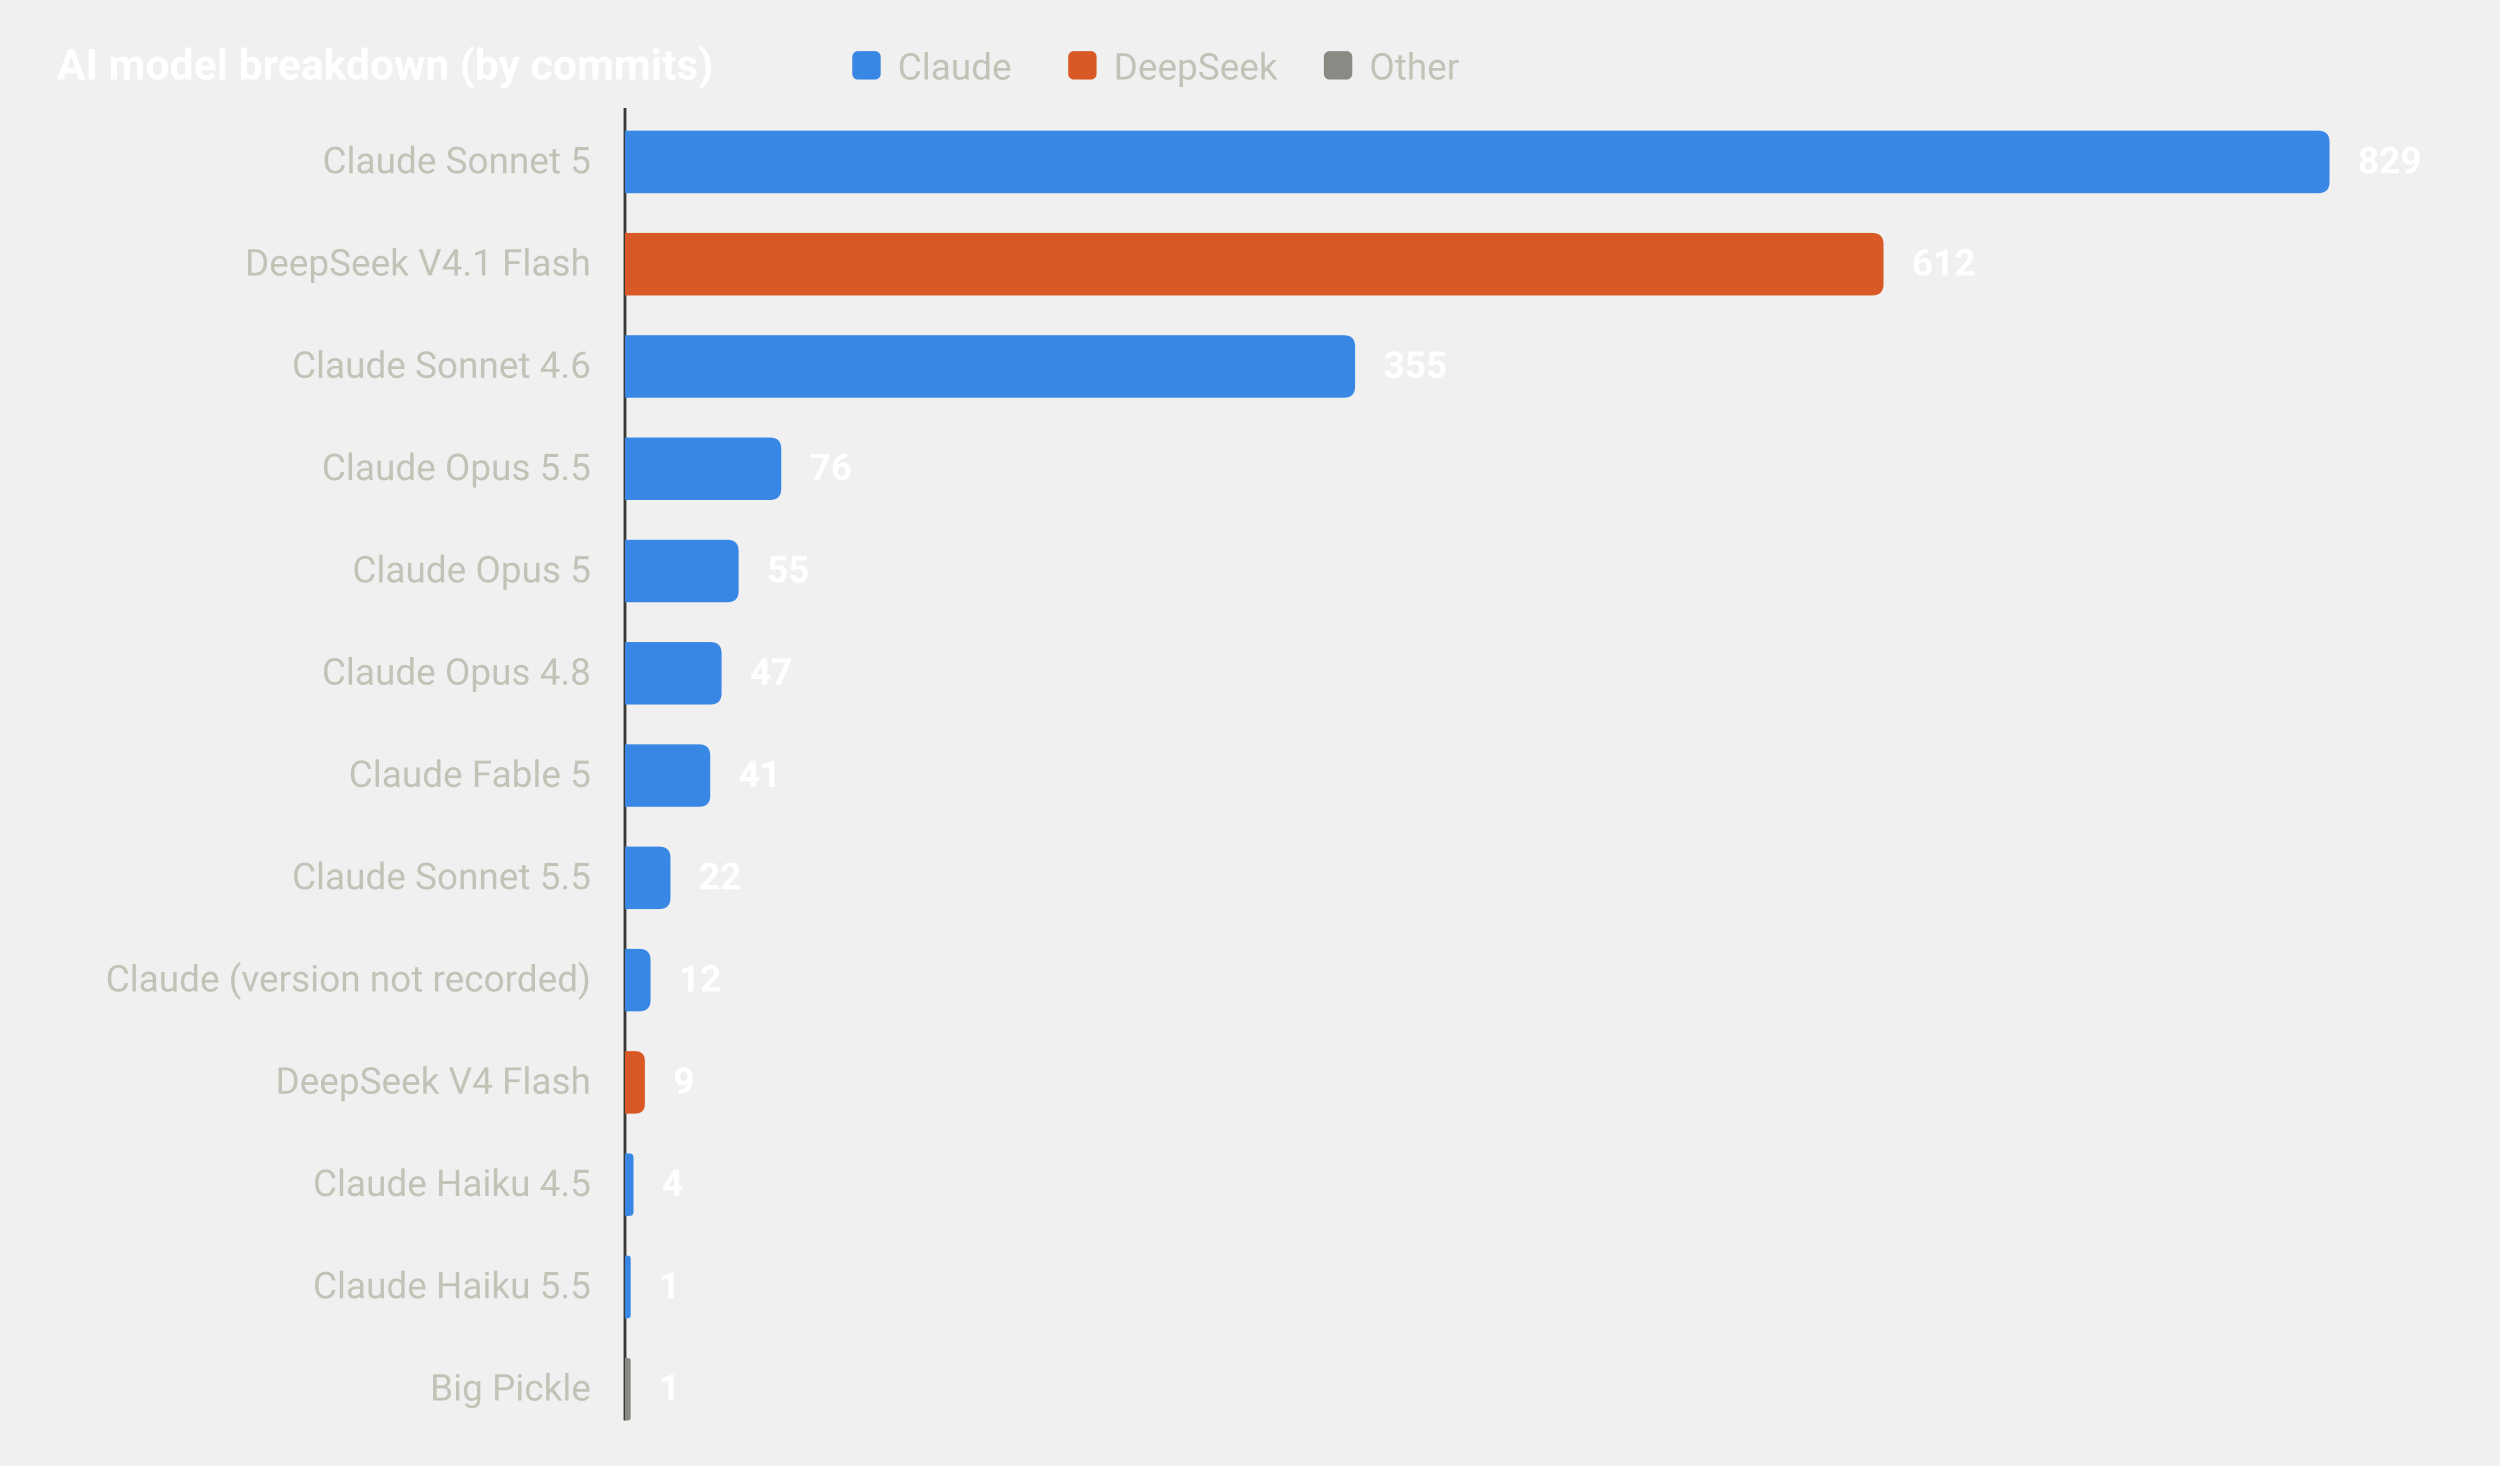
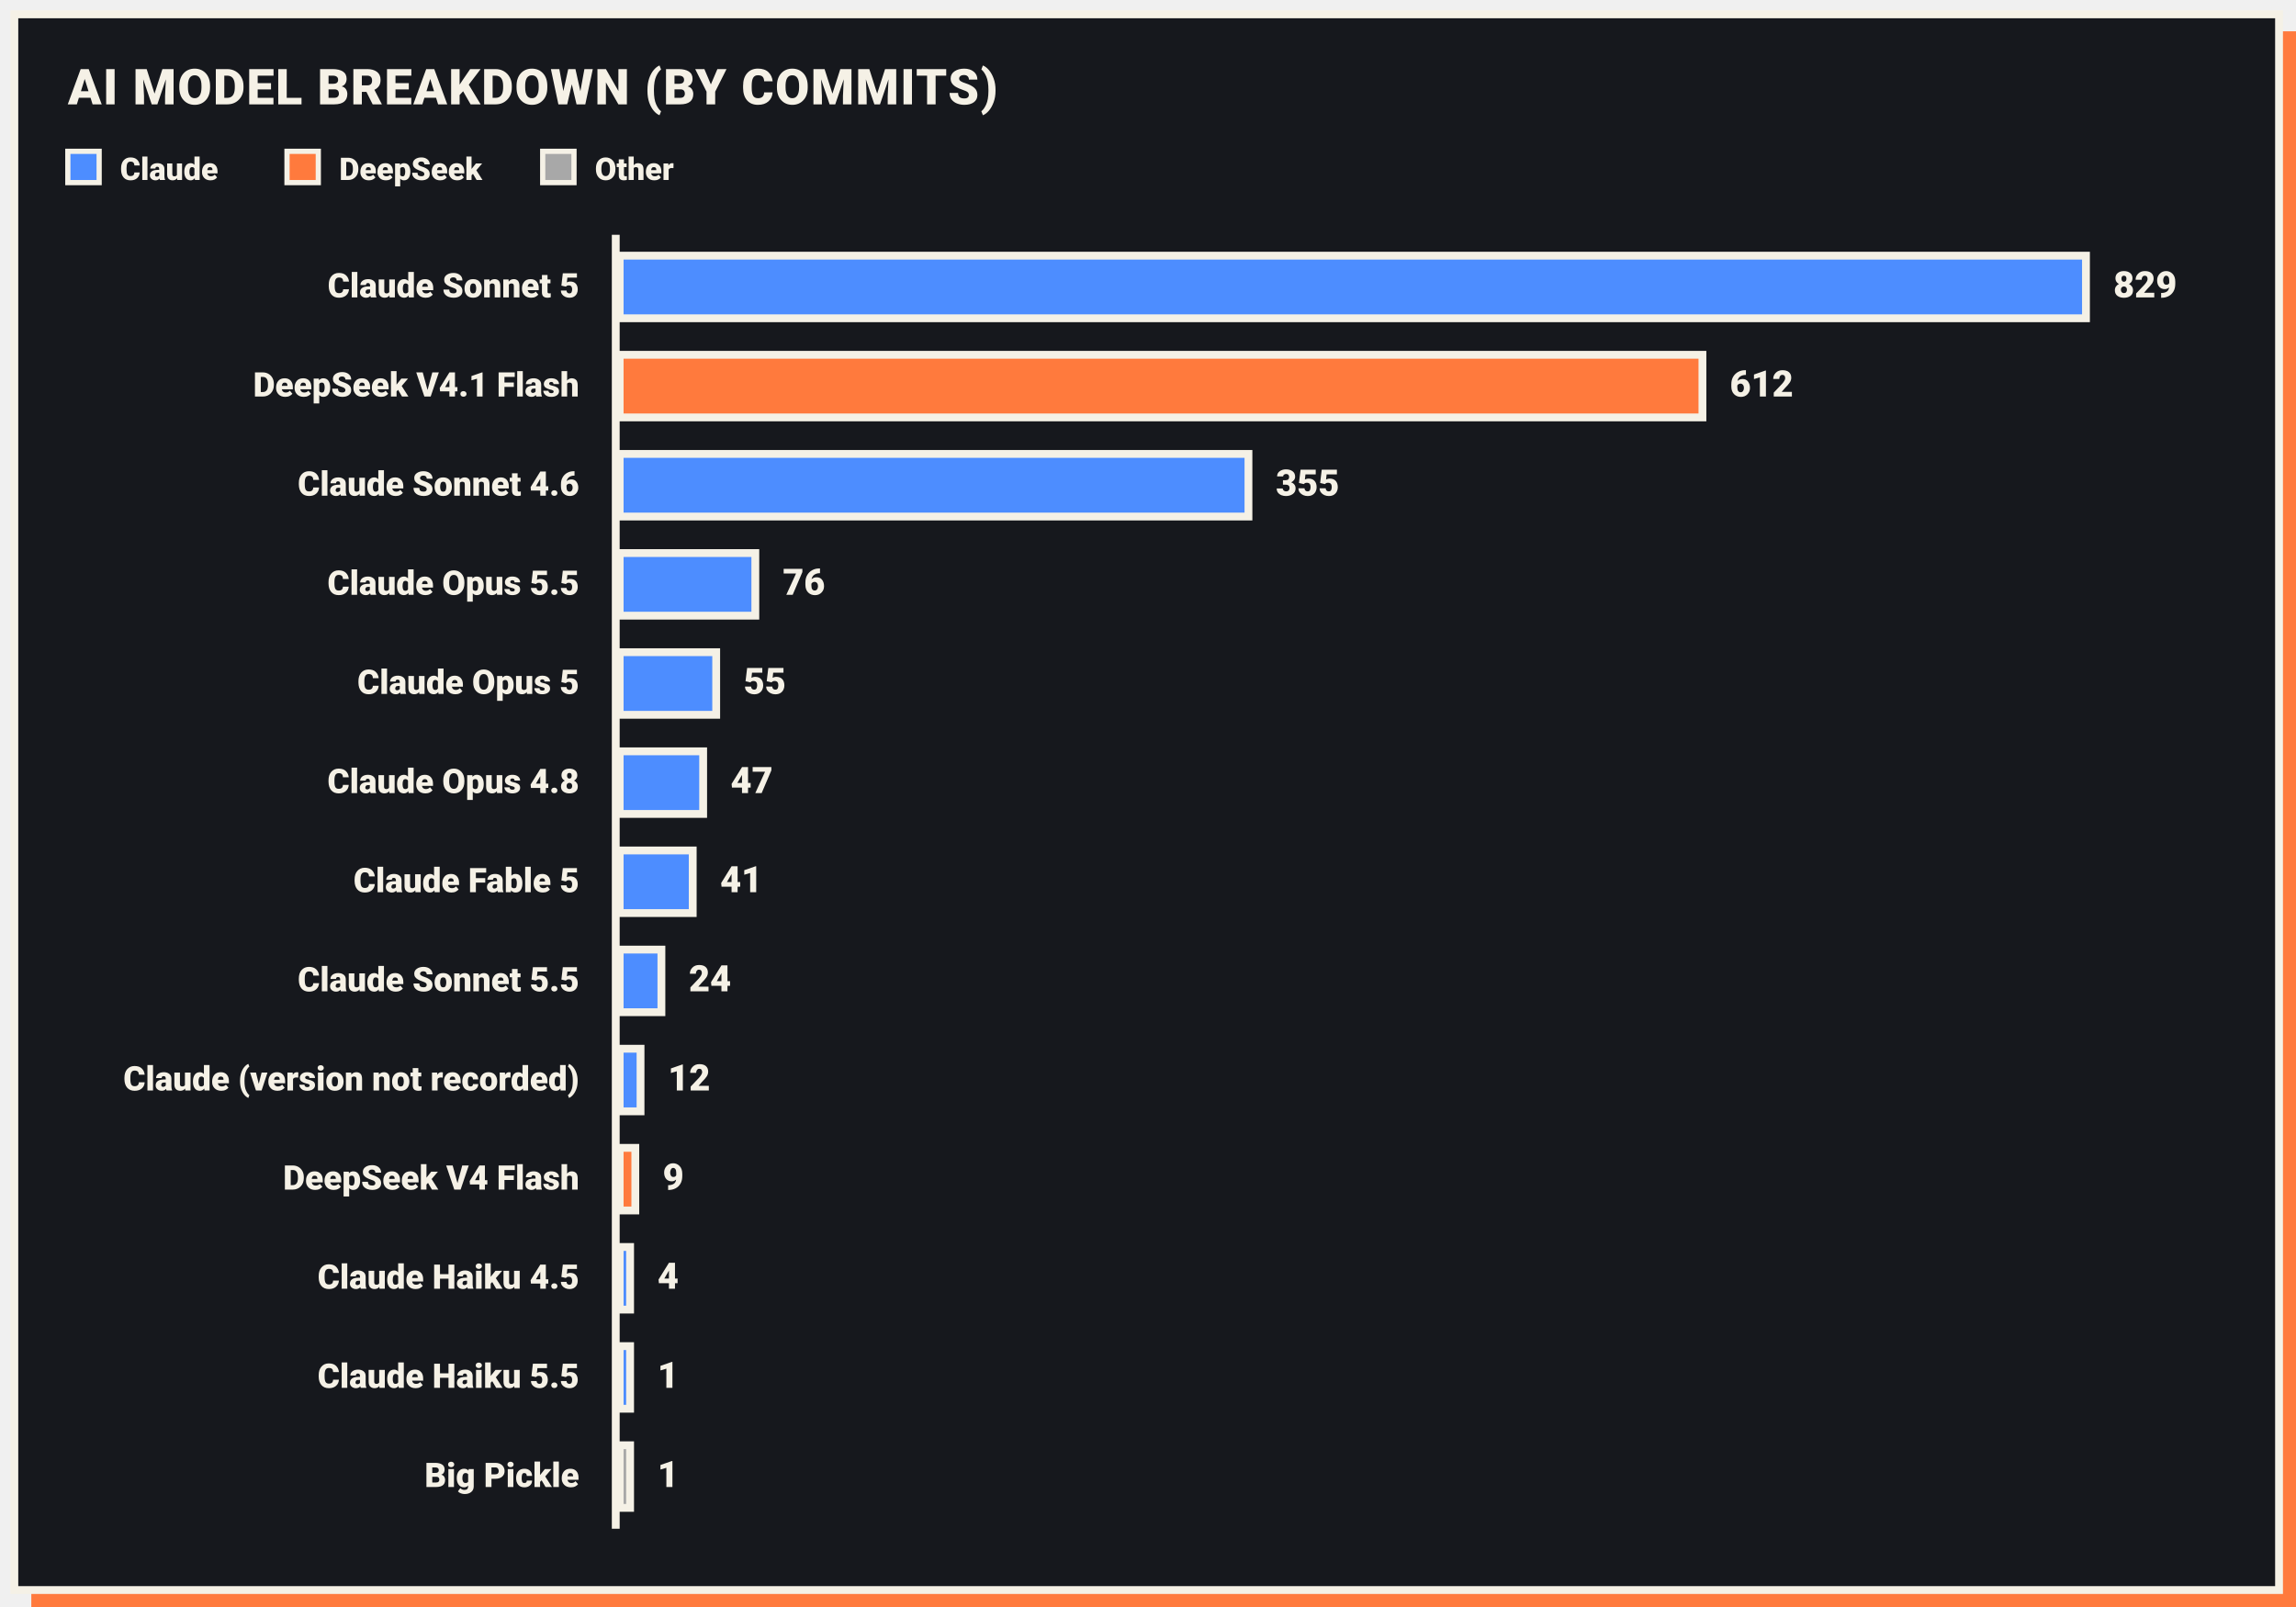
- <svg xmlns="http://www.w3.org/2000/svg" viewBox="0 0 880 516" font-family="-apple-system, BlinkMacSystemFont, 'Segoe UI', Roboto, Helvetica, Arial, sans-serif" role="img">
-   <text x="20" y="28" fill="#ffffff" font-size="15" font-weight="600">AI model breakdown (by commits)</text>
-   <line x1="220" y1="38" x2="220" y2="500" stroke="#383835" stroke-width="1" />
-   <rect x="300" y="18" width="10" height="10" rx="2" fill="#3987e5" />
-   <text x="316" y="28" fill="#c3c2b7" font-size="13">Claude</text>
-   <rect x="376" y="18" width="10" height="10" rx="2" fill="#d95926" />
-   <text x="392" y="28" fill="#c3c2b7" font-size="13">DeepSeek</text>
-   <rect x="466" y="18" width="10" height="10" rx="2" fill="#8a8983" />
-   <text x="482" y="28" fill="#c3c2b7" font-size="13">Other</text>
-   <text x="208" y="61" fill="#c3c2b7" font-size="13" text-anchor="end">Claude Sonnet 5</text>
-   <path d="M220,46 H816 Q820,46 820,50 V64 Q820,68 816,68 H220 Z" fill="#3987e5" />
-   <text x="830" y="61" fill="#ffffff" font-size="13" font-weight="600">829</text>
-   <text x="208" y="97" fill="#c3c2b7" font-size="13" text-anchor="end">DeepSeek V4.1 Flash</text>
-   <path d="M220,82 H659 Q663,82 663,86 V100 Q663,104 659,104 H220 Z" fill="#d95926" />
-   <text x="673" y="97" fill="#ffffff" font-size="13" font-weight="600">612</text>
-   <text x="208" y="133" fill="#c3c2b7" font-size="13" text-anchor="end">Claude Sonnet 4.6</text>
-   <path d="M220,118 H473 Q477,118 477,122 V136 Q477,140 473,140 H220 Z" fill="#3987e5" />
-   <text x="487" y="133" fill="#ffffff" font-size="13" font-weight="600">355</text>
-   <text x="208" y="169" fill="#c3c2b7" font-size="13" text-anchor="end">Claude Opus 5.5</text>
-   <path d="M220,154 H271 Q275,154 275,158 V172 Q275,176 271,176 H220 Z" fill="#3987e5" />
-   <text x="285" y="169" fill="#ffffff" font-size="13" font-weight="600">76</text>
-   <text x="208" y="205" fill="#c3c2b7" font-size="13" text-anchor="end">Claude Opus 5</text>
-   <path d="M220,190 H256 Q260,190 260,194 V208 Q260,212 256,212 H220 Z" fill="#3987e5" />
-   <text x="270" y="205" fill="#ffffff" font-size="13" font-weight="600">55</text>
-   <text x="208" y="241" fill="#c3c2b7" font-size="13" text-anchor="end">Claude Opus 4.8</text>
-   <path d="M220,226 H250 Q254,226 254,230 V244 Q254,248 250,248 H220 Z" fill="#3987e5" />
-   <text x="264" y="241" fill="#ffffff" font-size="13" font-weight="600">47</text>
-   <text x="208" y="277" fill="#c3c2b7" font-size="13" text-anchor="end">Claude Fable 5</text>
-   <path d="M220,262 H246 Q250,262 250,266 V280 Q250,284 246,284 H220 Z" fill="#3987e5" />
-   <text x="260" y="277" fill="#ffffff" font-size="13" font-weight="600">41</text>
-   <text x="208" y="313" fill="#c3c2b7" font-size="13" text-anchor="end">Claude Sonnet 5.5</text>
-   <path d="M220,298 H232 Q236,298 236,302 V316 Q236,320 232,320 H220 Z" fill="#3987e5" />
-   <text x="246" y="313" fill="#ffffff" font-size="13" font-weight="600">22</text>
-   <text x="208" y="349" fill="#c3c2b7" font-size="13" text-anchor="end">Claude (version not recorded)</text>
-   <path d="M220,334 H225 Q229,334 229,338 V352 Q229,356 225,356 H220 Z" fill="#3987e5" />
-   <text x="239" y="349" fill="#ffffff" font-size="13" font-weight="600">12</text>
-   <text x="208" y="385" fill="#c3c2b7" font-size="13" text-anchor="end">DeepSeek V4 Flash</text>
-   <path d="M220,370 H223.5 Q227,370 227,373.5 V388.5 Q227,392 223.5,392 H220 Z" fill="#d95926" />
-   <text x="237" y="385" fill="#ffffff" font-size="13" font-weight="600">9</text>
-   <text x="208" y="421" fill="#c3c2b7" font-size="13" text-anchor="end">Claude Haiku 4.5</text>
-   <path d="M220,406 H221.5 Q223,406 223,407.5 V426.5 Q223,428 221.5,428 H220 Z" fill="#3987e5" />
-   <text x="233" y="421" fill="#ffffff" font-size="13" font-weight="600">4</text>
-   <text x="208" y="457" fill="#c3c2b7" font-size="13" text-anchor="end">Claude Haiku 5.5</text>
-   <path d="M220,442 H221 Q222,442 222,443 V463 Q222,464 221,464 H220 Z" fill="#3987e5" />
-   <text x="232" y="457" fill="#ffffff" font-size="13" font-weight="600">1</text>
-   <text x="208" y="493" fill="#c3c2b7" font-size="13" text-anchor="end">Big Pickle</text>
-   <path d="M220,478 H221 Q222,478 222,479 V499 Q222,500 221,500 H220 Z" fill="#8a8983" />
-   <text x="232" y="493" fill="#ffffff" font-size="13" font-weight="600">1</text>
+ <svg xmlns="http://www.w3.org/2000/svg" viewBox="0 0 880 616" font-family="-apple-system, BlinkMacSystemFont, 'Segoe UI', Roboto, Helvetica, Arial, sans-serif" role="img" aria-labelledby="t d">
+   <rect x="12" y="12" width="868" height="604" fill="#ff7a3d" />
+   <rect x="5.5" y="5.5" width="868" height="604" fill="#16181d" stroke="#f5f1e6" stroke-width="3" />
+   <text x="26" y="40" fill="#f5f1e6" font-weight="800" font-size="19" letter-spacing="0.5">AI MODEL BREAKDOWN (BY COMMITS)</text>
+   <rect x="26" y="58" width="12" height="12" fill="#4d8dff" stroke="#f5f1e6" stroke-width="2" />
+   <text x="46" y="69" fill="#f5f1e6" font-weight="800" font-size="12">Claude</text>
+   <rect x="110" y="58" width="12" height="12" fill="#ff7a3d" stroke="#f5f1e6" stroke-width="2" />
+   <text x="130" y="69" fill="#f5f1e6" font-weight="800" font-size="12">DeepSeek</text>
+   <rect x="208" y="58" width="12" height="12" fill="#a8a8a8" stroke="#f5f1e6" stroke-width="2" />
+   <text x="228" y="69" fill="#f5f1e6" font-weight="800" font-size="12">Other</text>
+   <line x1="236" y1="90" x2="236" y2="586" stroke="#f5f1e6" stroke-width="3" />
+   <text x="222" y="114" fill="#f5f1e6" font-weight="800" font-size="13" text-anchor="end">Claude Sonnet 5</text>
+   <rect x="237.5" y="98" width="562" height="24" fill="#4d8dff" stroke="#f5f1e6" stroke-width="3" />
+   <text x="810" y="114" fill="#f5f1e6" font-weight="800" font-size="14">829</text>
+   <text x="222" y="152" fill="#f5f1e6" font-weight="800" font-size="13" text-anchor="end">DeepSeek V4.1 Flash</text>
+   <rect x="237.5" y="136" width="415" height="24" fill="#ff7a3d" stroke="#f5f1e6" stroke-width="3" />
+   <text x="663" y="152" fill="#f5f1e6" font-weight="800" font-size="14">612</text>
+   <text x="222" y="190" fill="#f5f1e6" font-weight="800" font-size="13" text-anchor="end">Claude Sonnet 4.6</text>
+   <rect x="237.5" y="174" width="241" height="24" fill="#4d8dff" stroke="#f5f1e6" stroke-width="3" />
+   <text x="489" y="190" fill="#f5f1e6" font-weight="800" font-size="14">355</text>
+   <text x="222" y="228" fill="#f5f1e6" font-weight="800" font-size="13" text-anchor="end">Claude Opus 5.5</text>
+   <rect x="237.5" y="212" width="52" height="24" fill="#4d8dff" stroke="#f5f1e6" stroke-width="3" />
+   <text x="300" y="228" fill="#f5f1e6" font-weight="800" font-size="14">76</text>
+   <text x="222" y="266" fill="#f5f1e6" font-weight="800" font-size="13" text-anchor="end">Claude Opus 5</text>
+   <rect x="237.5" y="250" width="37" height="24" fill="#4d8dff" stroke="#f5f1e6" stroke-width="3" />
+   <text x="285" y="266" fill="#f5f1e6" font-weight="800" font-size="14">55</text>
+   <text x="222" y="304" fill="#f5f1e6" font-weight="800" font-size="13" text-anchor="end">Claude Opus 4.8</text>
+   <rect x="237.5" y="288" width="32" height="24" fill="#4d8dff" stroke="#f5f1e6" stroke-width="3" />
+   <text x="280" y="304" fill="#f5f1e6" font-weight="800" font-size="14">47</text>
+   <text x="222" y="342" fill="#f5f1e6" font-weight="800" font-size="13" text-anchor="end">Claude Fable 5</text>
+   <rect x="237.5" y="326" width="28" height="24" fill="#4d8dff" stroke="#f5f1e6" stroke-width="3" />
+   <text x="276" y="342" fill="#f5f1e6" font-weight="800" font-size="14">41</text>
+   <text x="222" y="380" fill="#f5f1e6" font-weight="800" font-size="13" text-anchor="end">Claude Sonnet 5.5</text>
+   <rect x="237.5" y="364" width="16" height="24" fill="#4d8dff" stroke="#f5f1e6" stroke-width="3" />
+   <text x="264" y="380" fill="#f5f1e6" font-weight="800" font-size="14">24</text>
+   <text x="222" y="418" fill="#f5f1e6" font-weight="800" font-size="13" text-anchor="end">Claude (version not recorded)</text>
+   <rect x="237.5" y="402" width="8" height="24" fill="#4d8dff" stroke="#f5f1e6" stroke-width="3" />
+   <text x="256" y="418" fill="#f5f1e6" font-weight="800" font-size="14">12</text>
+   <text x="222" y="456" fill="#f5f1e6" font-weight="800" font-size="13" text-anchor="end">DeepSeek V4 Flash</text>
+   <rect x="237.5" y="440" width="6" height="24" fill="#ff7a3d" stroke="#f5f1e6" stroke-width="3" />
+   <text x="254" y="456" fill="#f5f1e6" font-weight="800" font-size="14">9</text>
+   <text x="222" y="494" fill="#f5f1e6" font-weight="800" font-size="13" text-anchor="end">Claude Haiku 4.5</text>
+   <rect x="237.5" y="478" width="4" height="24" fill="#4d8dff" stroke="#f5f1e6" stroke-width="3" />
+   <text x="252" y="494" fill="#f5f1e6" font-weight="800" font-size="14">4</text>
+   <text x="222" y="532" fill="#f5f1e6" font-weight="800" font-size="13" text-anchor="end">Claude Haiku 5.5</text>
+   <rect x="237.5" y="516" width="4" height="24" fill="#4d8dff" stroke="#f5f1e6" stroke-width="3" />
+   <text x="252" y="532" fill="#f5f1e6" font-weight="800" font-size="14">1</text>
+   <text x="222" y="570" fill="#f5f1e6" font-weight="800" font-size="13" text-anchor="end">Big Pickle</text>
+   <rect x="237.5" y="554" width="4" height="24" fill="#a8a8a8" stroke="#f5f1e6" stroke-width="3" />
+   <text x="252" y="570" fill="#f5f1e6" font-weight="800" font-size="14">1</text>
</svg>
